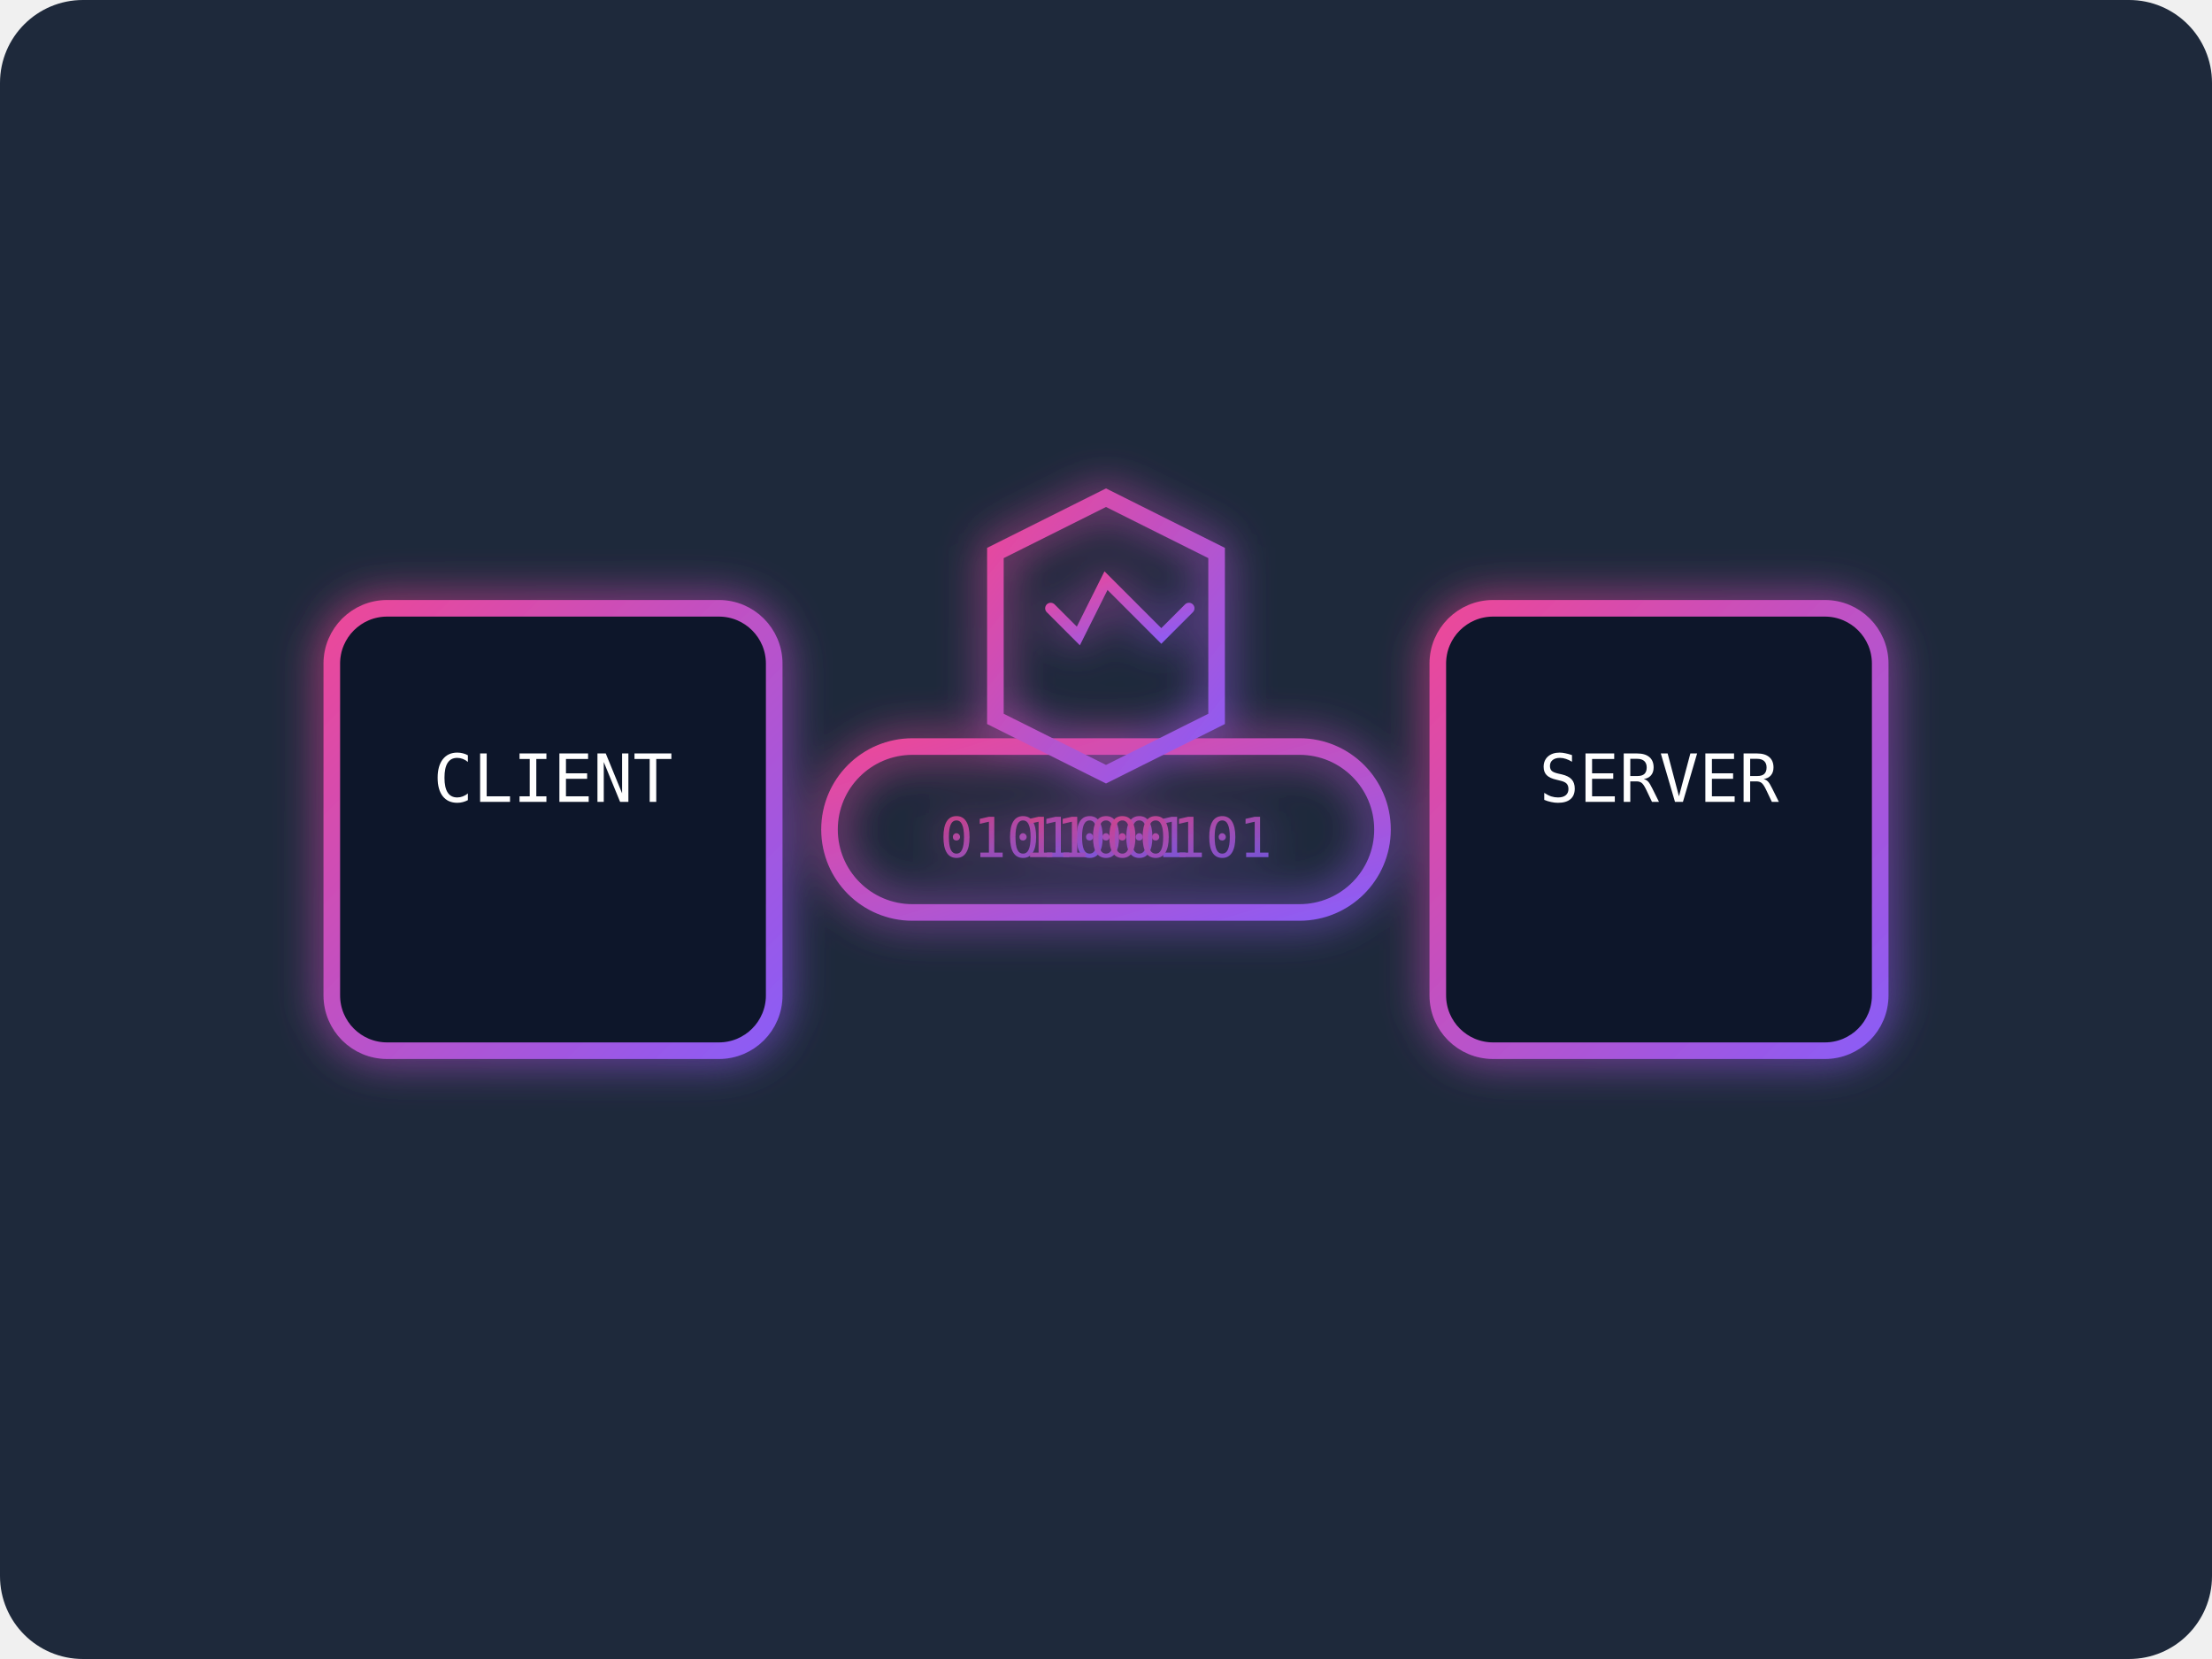
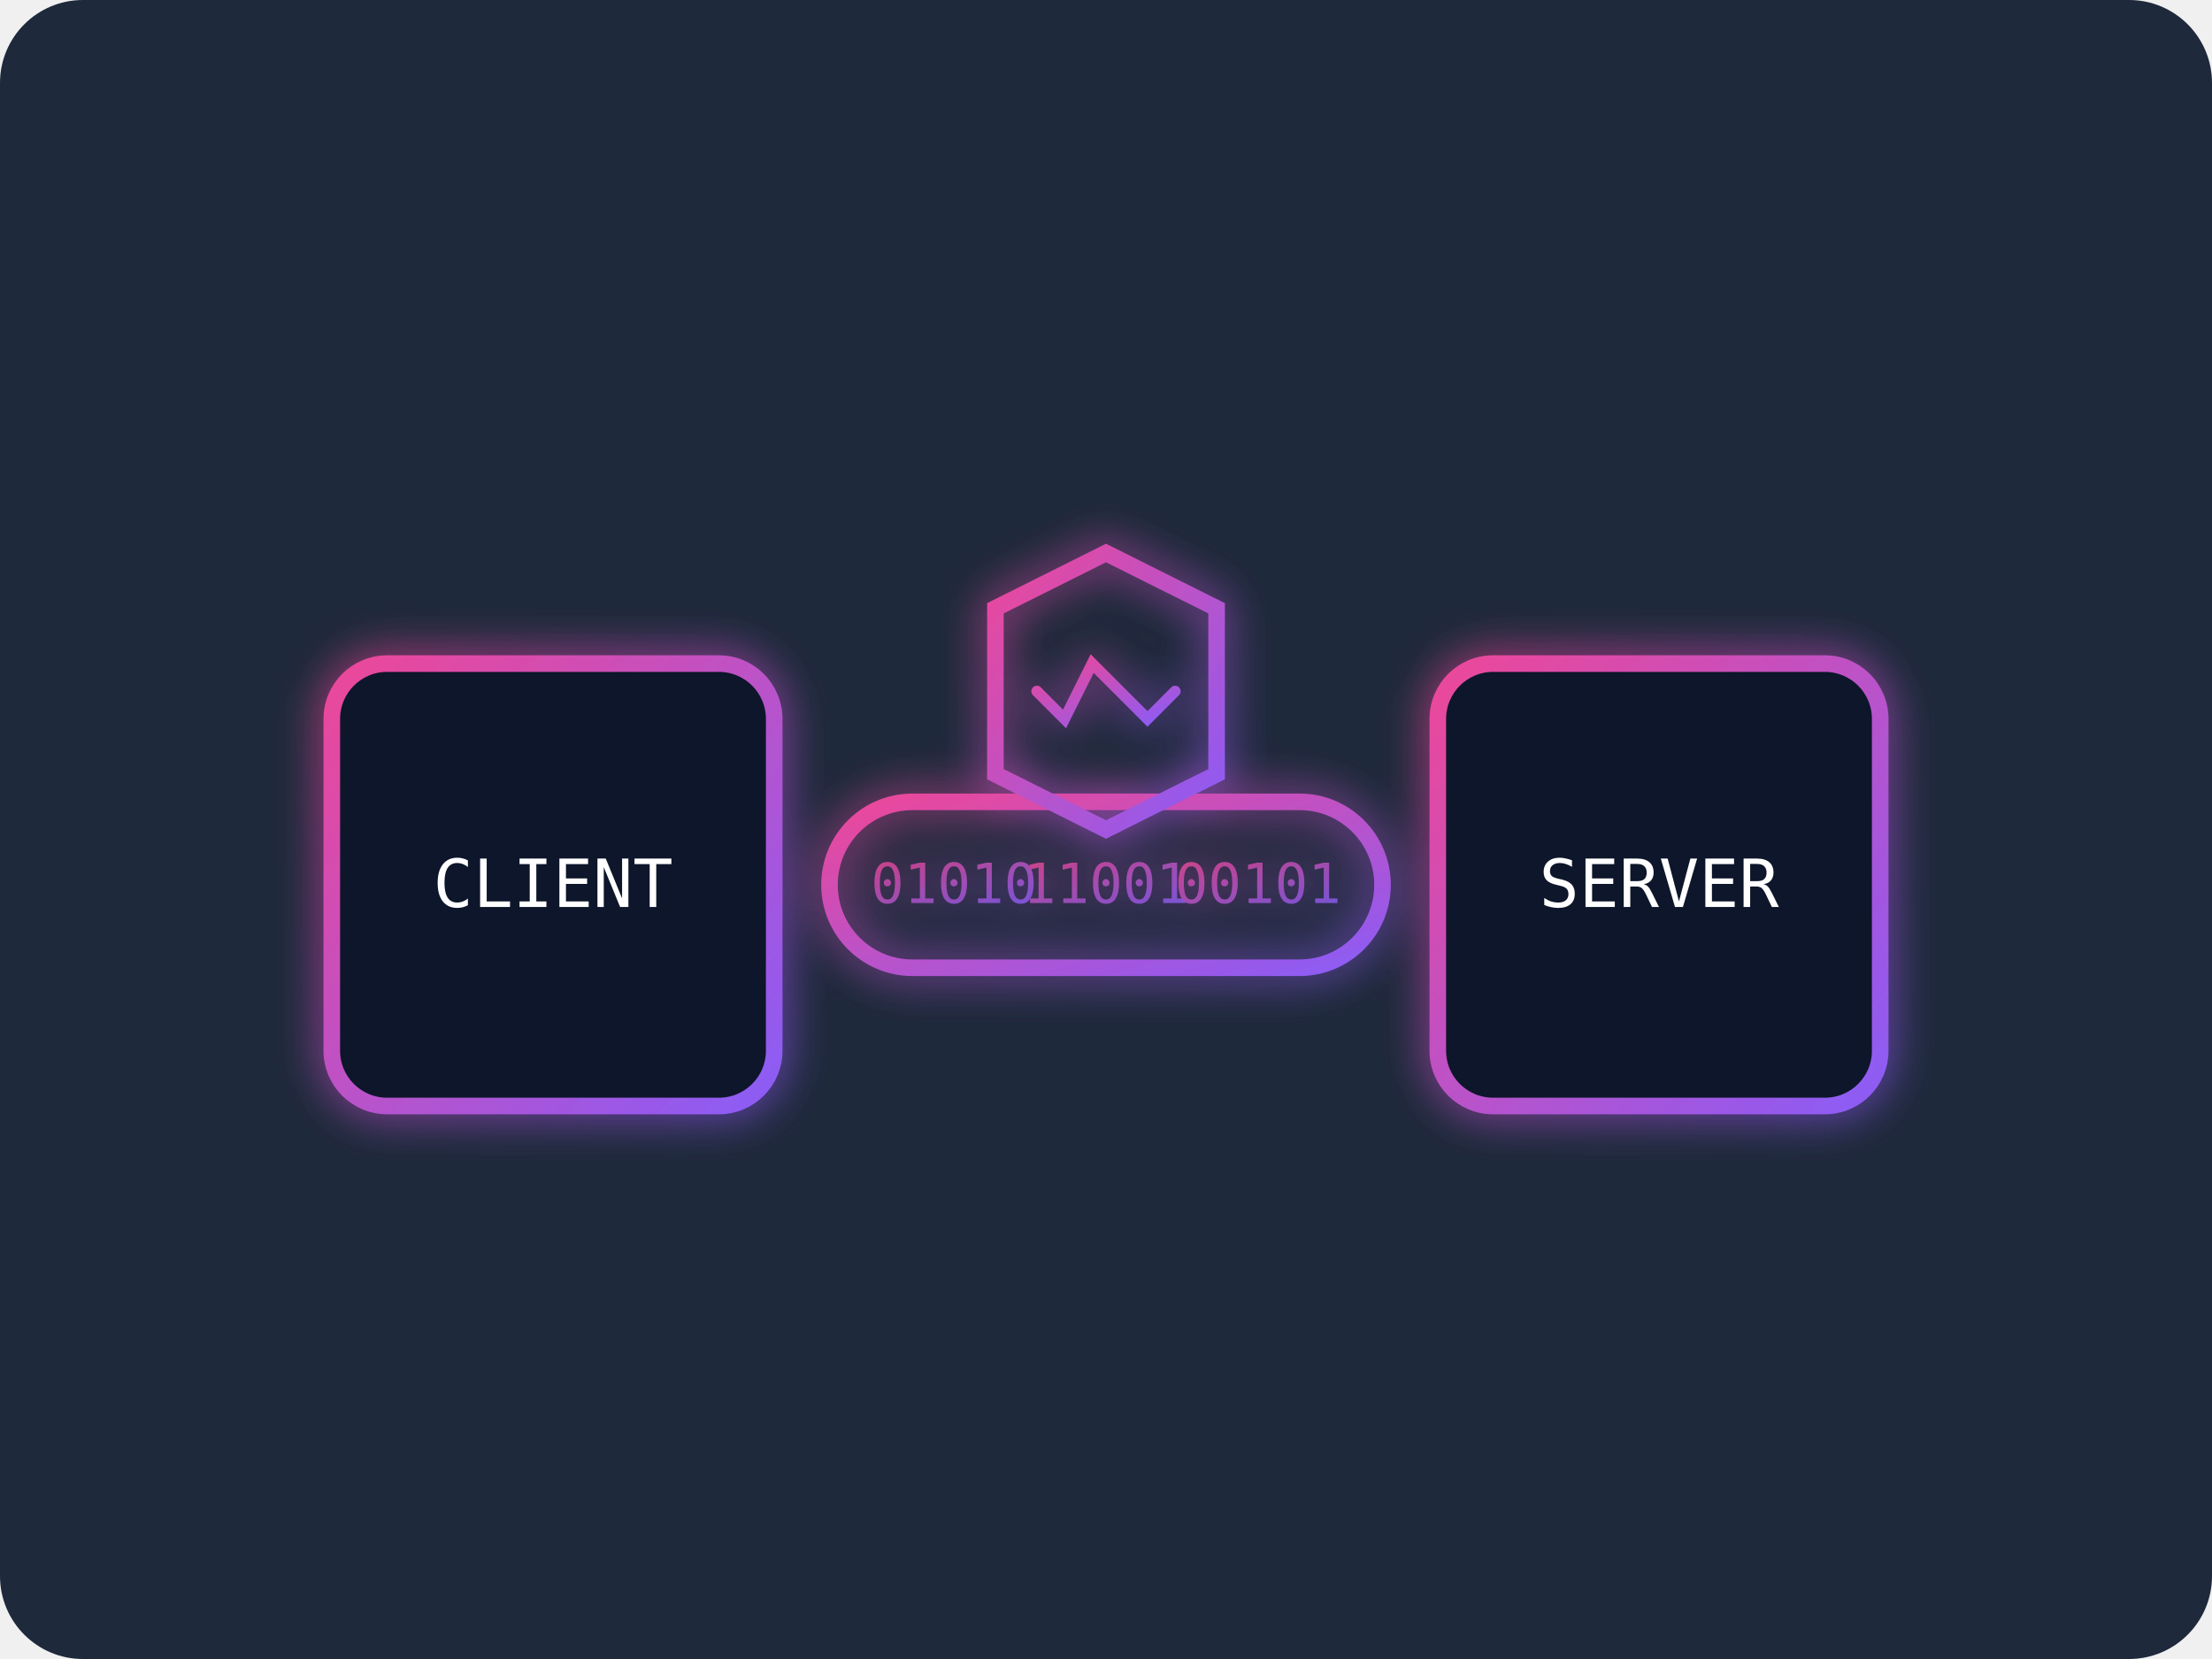
- <svg xmlns="http://www.w3.org/2000/svg" viewBox="0 0 400 300">
+ <svg xmlns="http://www.w3.org/2000/svg" viewBox="56.254 71.118 400 300" width="400px" height="300px">
  <defs>
-     <linearGradient id="secureGradient" x1="0%" y1="0%" x2="100%" y2="100%">
-       <stop offset="0%" stop-color="#EC4899" />
-       <stop offset="100%" stop-color="#8B5CF6" />
-     </linearGradient>
    <filter id="glow" x="-20%" y="-20%" width="140%" height="140%">
      <feGaussianBlur stdDeviation="4" result="blur" />
      <feComposite in="SourceGraphic" in2="blur" operator="over" />
    </filter>
+     <linearGradient id="secureGradient" x1="0%" y1="0%" x2="100%" y2="100%">
+       <stop offset="0" stop-color="#EC4899" />
+       <stop offset="1" stop-color="#8B5CF6" />
+     </linearGradient>
  </defs>
-   <rect width="400" height="300" rx="15" fill="#1E293B" />
-   <g transform="translate(200, 150)" filter="url(#glow)">
-     <rect x="-140" y="-40" width="80" height="80" rx="10" fill="#0F172A" stroke="url(#secureGradient)" stroke-width="3" />
-     <text x="-100" y="-5" font-family="monospace" font-size="12" fill="white" text-anchor="middle">CLIENT</text>
-     <rect x="60" y="-40" width="80" height="80" rx="10" fill="#0F172A" stroke="url(#secureGradient)" stroke-width="3" />
-     <text x="100" y="-5" font-family="monospace" font-size="12" fill="white" text-anchor="middle">SERVER</text>
-     <rect x="-50" y="-15" width="100" height="30" rx="15" fill="none" stroke="url(#secureGradient)" stroke-width="3" />
-     <g opacity="0.8">
-       <text x="-15" y="5" font-family="monospace" font-size="10" fill="url(#secureGradient)" text-anchor="middle">01010</text>
-       <text x="0" y="5" font-family="monospace" font-size="10" fill="url(#secureGradient)" text-anchor="middle">11001</text>
-       <text x="15" y="5" font-family="monospace" font-size="10" fill="url(#secureGradient)" text-anchor="middle">00101</text>
+   <g id="object-1" transform="matrix(1, 0, 0, 1, 2.842170943040401e-14, -8.881784197001252e-16)">
+     <rect width="400" height="300" rx="15" fill="#1E293B" x="56.254" y="71.118" />
+     <g transform="matrix(1, 0, 0, 1, 256.254, 231.118)" filter="url(#glow)">
+       <rect x="-140" y="-40" width="80" height="80" rx="10" fill="#0F172A" stroke="url(#secureGradient)" stroke-width="3" />
+       <text x="-100" y="4.007" font-family="monospace" font-size="12" fill="white" text-anchor="middle" style="white-space: pre;">CLIENT</text>
+       <rect x="60" y="-40" width="80" height="80" rx="10" fill="#0F172A" stroke="url(#secureGradient)" stroke-width="3" />
+       <text x="100" y="4.007" font-family="monospace" font-size="12" fill="white" text-anchor="middle" style="white-space: pre;">SERVER</text>
+       <rect x="-50" y="-15" width="100" height="30" rx="15" fill="none" stroke="url(#secureGradient)" stroke-width="3" />
+       <g opacity="0.8" transform="matrix(1, 0, 0, 1, -3.061001, -0.235771)">
+         <text x="-24.424" y="3.534" font-family="monospace" font-size="10" fill="url(#secureGradient)" text-anchor="middle" style="white-space: pre;">01010</text>
+         <text x="3.061" y="3.534" font-family="monospace" font-size="10" fill="url(#secureGradient)" text-anchor="middle" style="white-space: pre;">11001</text>
+         <text x="30.546" y="3.534" font-family="monospace" font-size="10" fill="url(#secureGradient)" text-anchor="middle" style="white-space: pre;">00101</text>
+       </g>
+       <path d="M 0 -60 L 20 -50 L 20 -20 L 0 -10 L -20 -20 L -20 -50 Z" fill="none" stroke="url(#secureGradient)" stroke-width="3" />
+       <path d="M -12.5 -35 L -7.5 -30 L -2.5 -40 L 7.5 -30 L 12.5 -35" fill="none" stroke="url(#secureGradient)" stroke-width="2" stroke-linecap="round" />
    </g>
-     <path d="M 0 -60 L 20 -50 L 20 -20 L 0 -10 L -20 -20 L -20 -50 Z" fill="none" stroke="url(#secureGradient)" stroke-width="3" />
-     <path d="M -10 -40 L -5 -35 L 0 -45 L 10 -35 L 15 -40" fill="none" stroke="url(#secureGradient)" stroke-width="2" stroke-linecap="round" />
  </g>
</svg>
